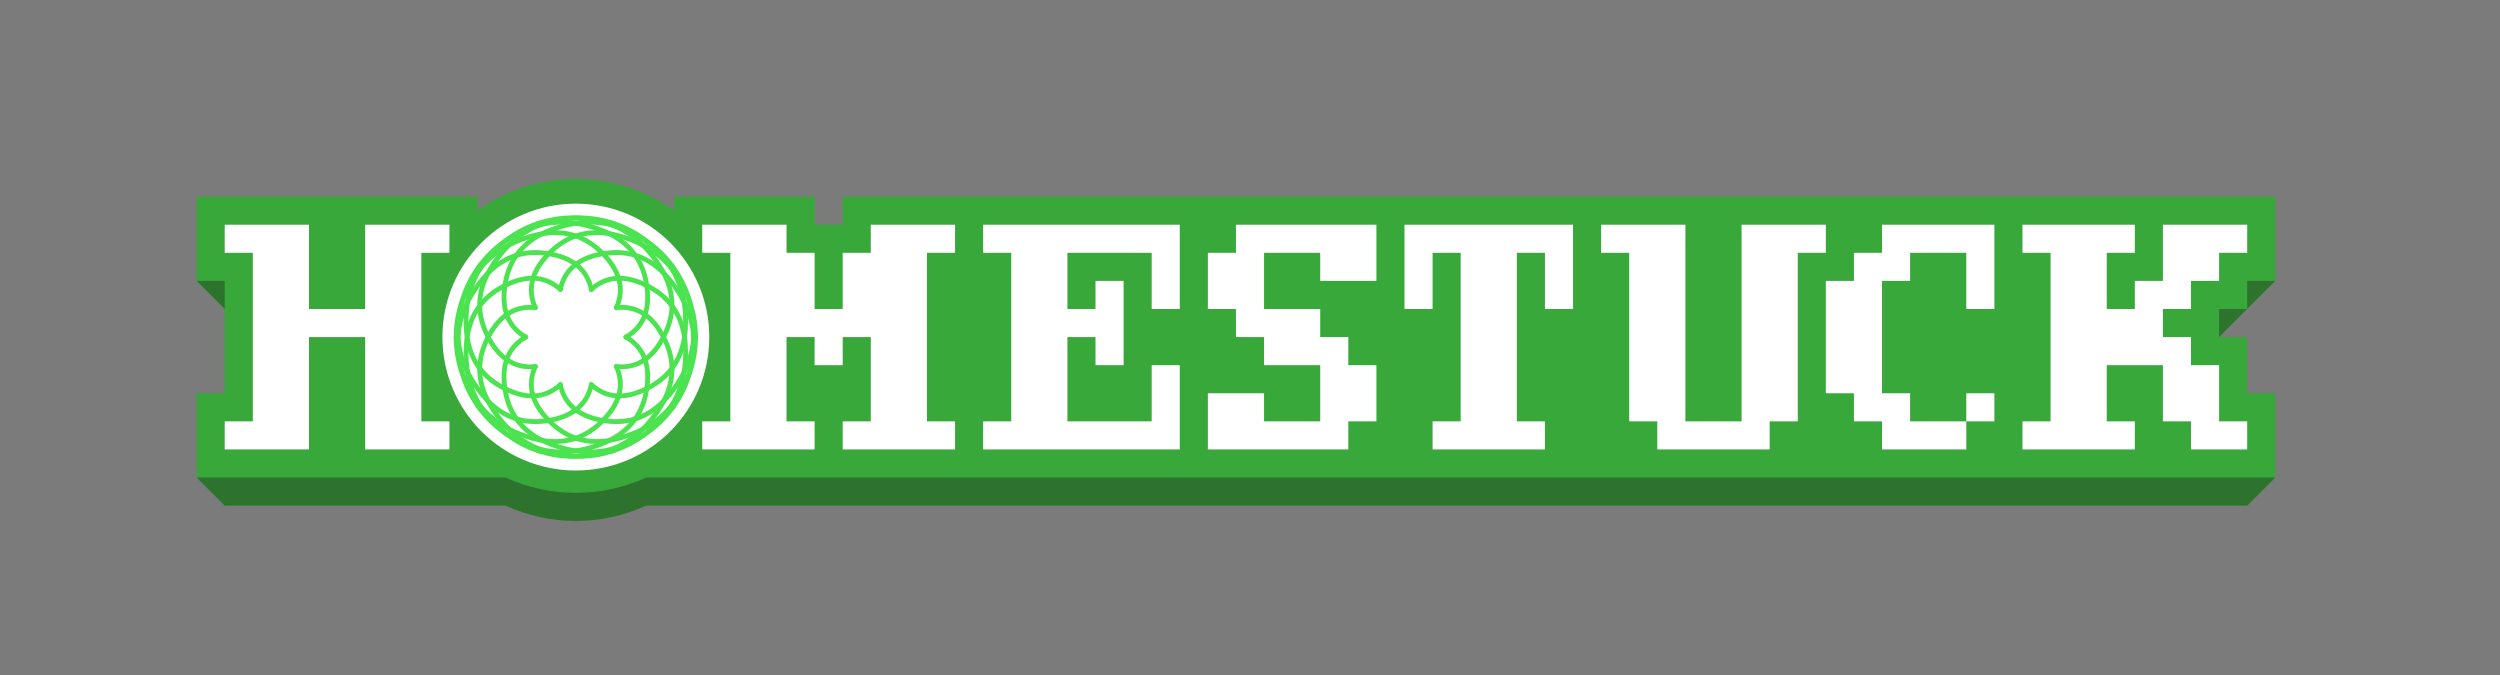
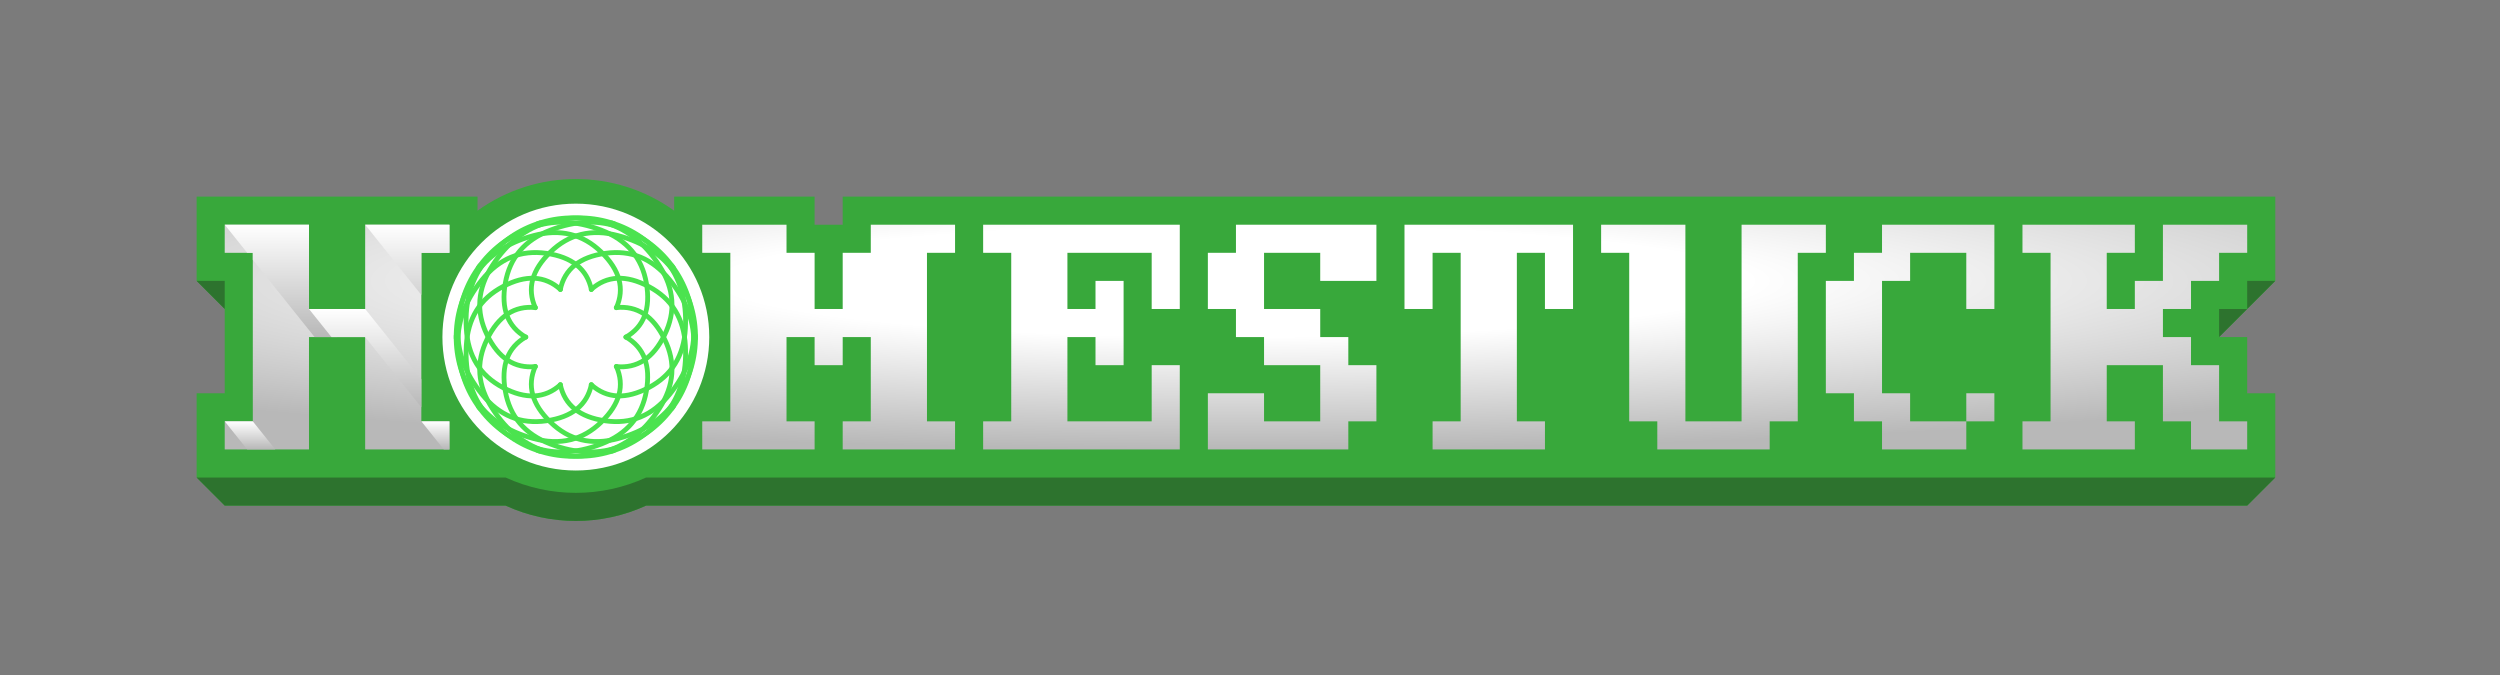
<svg xmlns="http://www.w3.org/2000/svg" fill="none" width="890" height="240" viewBox="0 0 89 24">
  <defs>
    <g id="svg-incipisphere-spirograph-arc">
      <path d="M230.25 177.2Q241.1 126.35 304.75 117.25 368.4 108.1 411.4 161.05 454.35 213.95 451.25 272 448.15 330 415.2 374.2" />
      <path d="M281.75 177.2Q270.9 126.35 207.25 117.25 143.6 108.1 100.6 161.05 57.65 213.95 60.75 272 63.85 330 96.8 374.2" />
    </g>
+     <radialGradient id="svg-homestuck-radial-gradient" r="75%" cx="50%" cy="25%" fx="50%" fy="25%" fr="25%">
+       <stop offset="0%" stop-color="#ffffff" />
+       <stop offset="100%" stop-color="#b8b8b8" />
+     </radialGradient>
+     <linearGradient id="svg-homestuck-linear-gradient" x1="0" y1="0" x2="0" y2="1">
+       <stop offset="0%" stop-color="#ffffff" />
+       <stop offset="100%" stop-color="#b8b8b8" />
+     </linearGradient>
  </defs>
  <rect width="89" height="240" fill="#7b7b7b" />
  <path d="M7 7h10v.5a6 6 0 017 0v-.5h5v1h1v-1h51v3l-2 2h1v2h1v3l-1 1h-57a6 6 0 01-5 0h-10l-1-1v-3h1v-3l-1-1v-3z" fill="#38A83B" />
  <path d="M7 17h11a6 6 0 00 5 0h58l-1 1h-57a6 6 0 01-5 0h-10l-1-1m0 -7l1 1v-1h-1m74 0l-2 2v-1h1v-1h1z" fill="#2D732E" />
  <circle cx="20.5" cy="12" r="4.5" fill="#ffffff" stroke-width="0.5" stroke="#ffffff" />
-   <path d="M8,8h3v3h2v-3h3v1h-1v6h1v1h-3v-4h-2v4h-3v-1h1v-6h-1v-1m17,0h3v1h1v2h1v-2h1v-1h3v1h-1v6h1v1h-4v-1h1v-3h-1v1h-1v-1h-1v3h1v1h-4v-1h1v-6h-1v-1m10 0h7v3h-1v-2h-3v2h1v-1h1v3h-1v-1h-1v3h3v-2h1v3h-7v-1h1v-6h-1v-1m9 0h5v2h-2v-1h-2v2h2v1h1v1h1v2h-1v1h-5v-2h2v1h2v-2h-2v-1h-1v-1h-1v-2h1v-1m6 0h6v3h-1v-2h-1v6h1v1h-4v-1h1v-6h-1v2h-1v-3m7 0h3v7h2v-7h3v1h-1v6h-1v1h-4v-1h-1v-6h-1v-1m10 0h4v3h-1v-2h-2v1h-1v4h1v1h2v-1h1v1h-1v1h-3v-1h-1v-1h-1v-4h1v-1h1v-1m5 0h4v1h-1v2h1v-1h1v-2h3v1h-1v1h-1v1h-1v1h1v1h1v2h1v1h-2v-1h-1v-2h-2v2h1v1h-4v-1h1v-6h-1v-1z" fill="#ffffff" />
+   <path d="M8,8h3v3h2v-3h3v1h-1v6h1v1h-3v-4h-2v4h-3v-1h1v-6h-1v-1m17,0h3v1h1v2h1v-2h1v-1h3v1h-1v6h1v1h-4v-1h1v-3h-1v1h-1v-1h-1v3h1v1h-4v-1h1v-6h-1v-1m10 0h7v3h-1v-2h-3v2h1v-1h1v3h-1v-1h-1v3h3v-2h1v3h-7v-1h1v-6h-1v-1m9 0h5v2h-2v-1h-2v2h2v1h1v1h1v2h-1v1h-5v-2h2v1h2v-2h-2v-1h-1v-1h-1v-2h1v-1m6 0h6v3h-1v-2h-1v6h1v1h-4v-1h1v-6h-1v2h-1v-3m7 0h3v7h2v-7h3v1h-1v6h-1v1h-4v-1h-1v-6h-1v-1m10 0h4v3h-1v-2h-2v1h-1v4h1v1h2v-1h1v1h-1v1h-3v-1h-1v-1h-1v-4h1v-1h1v-1m5 0h4v1h-1v2h1v-1h1v-2h3v1h-1v1h-1v1h-1v1h1v1h1v2h1v1h-2v-1h-1v-2h-2v2h1v1h-4v-1h1v-6h-1v-1z" fill="url(#svg-homestuck-radial-gradient)" />
+   <g>
+     <path d="M8 8h3v3h1v1h-.8l-2.2-2.75v-.25h-.2l-.8-1m5 0h3v1h-1v1.5l-2-2.5z" fill="url(#svg-homestuck-linear-gradient)" />
+     <path d="M11 11h2l2 2.5v1l-2 -2.5h-1.2l-.8 -1z" fill="url(#svg-homestuck-linear-gradient)" />
+     <path d="M8 15h1l.8 1h-1l-.8 -1m7 0h1v1h-.2l-.8 -1z" fill="url(#svg-homestuck-linear-gradient)" />
+   </g>
  <g transform="translate(15 6.5) scale(0.02148438)" fill="none" stroke="#4BE34F" stroke-linecap="round" stroke-linejoin="round" stroke-miterlimit="3" stroke-width="8">
    <use href="#svg-incipisphere-spirograph-arc" />
    <use href="#svg-incipisphere-spirograph-arc" transform="rotate(36, 256, 256)" />
    <use href="#svg-incipisphere-spirograph-arc" transform="rotate(72, 256, 256)" />
    <use href="#svg-incipisphere-spirograph-arc" transform="rotate(108, 256, 256)" />
    <use href="#svg-incipisphere-spirograph-arc" transform="rotate(144, 256, 256)" />
    <use href="#svg-incipisphere-spirograph-arc" transform="rotate(180, 256, 256)" />
    <use href="#svg-incipisphere-spirograph-arc" transform="rotate(216, 256, 256)" />
    <use href="#svg-incipisphere-spirograph-arc" transform="rotate(252, 256, 256)" />
    <use href="#svg-incipisphere-spirograph-arc" transform="rotate(288, 256, 256)" />
    <use href="#svg-incipisphere-spirograph-arc" transform="rotate(324, 256, 256)" />
  </g>
</svg>
